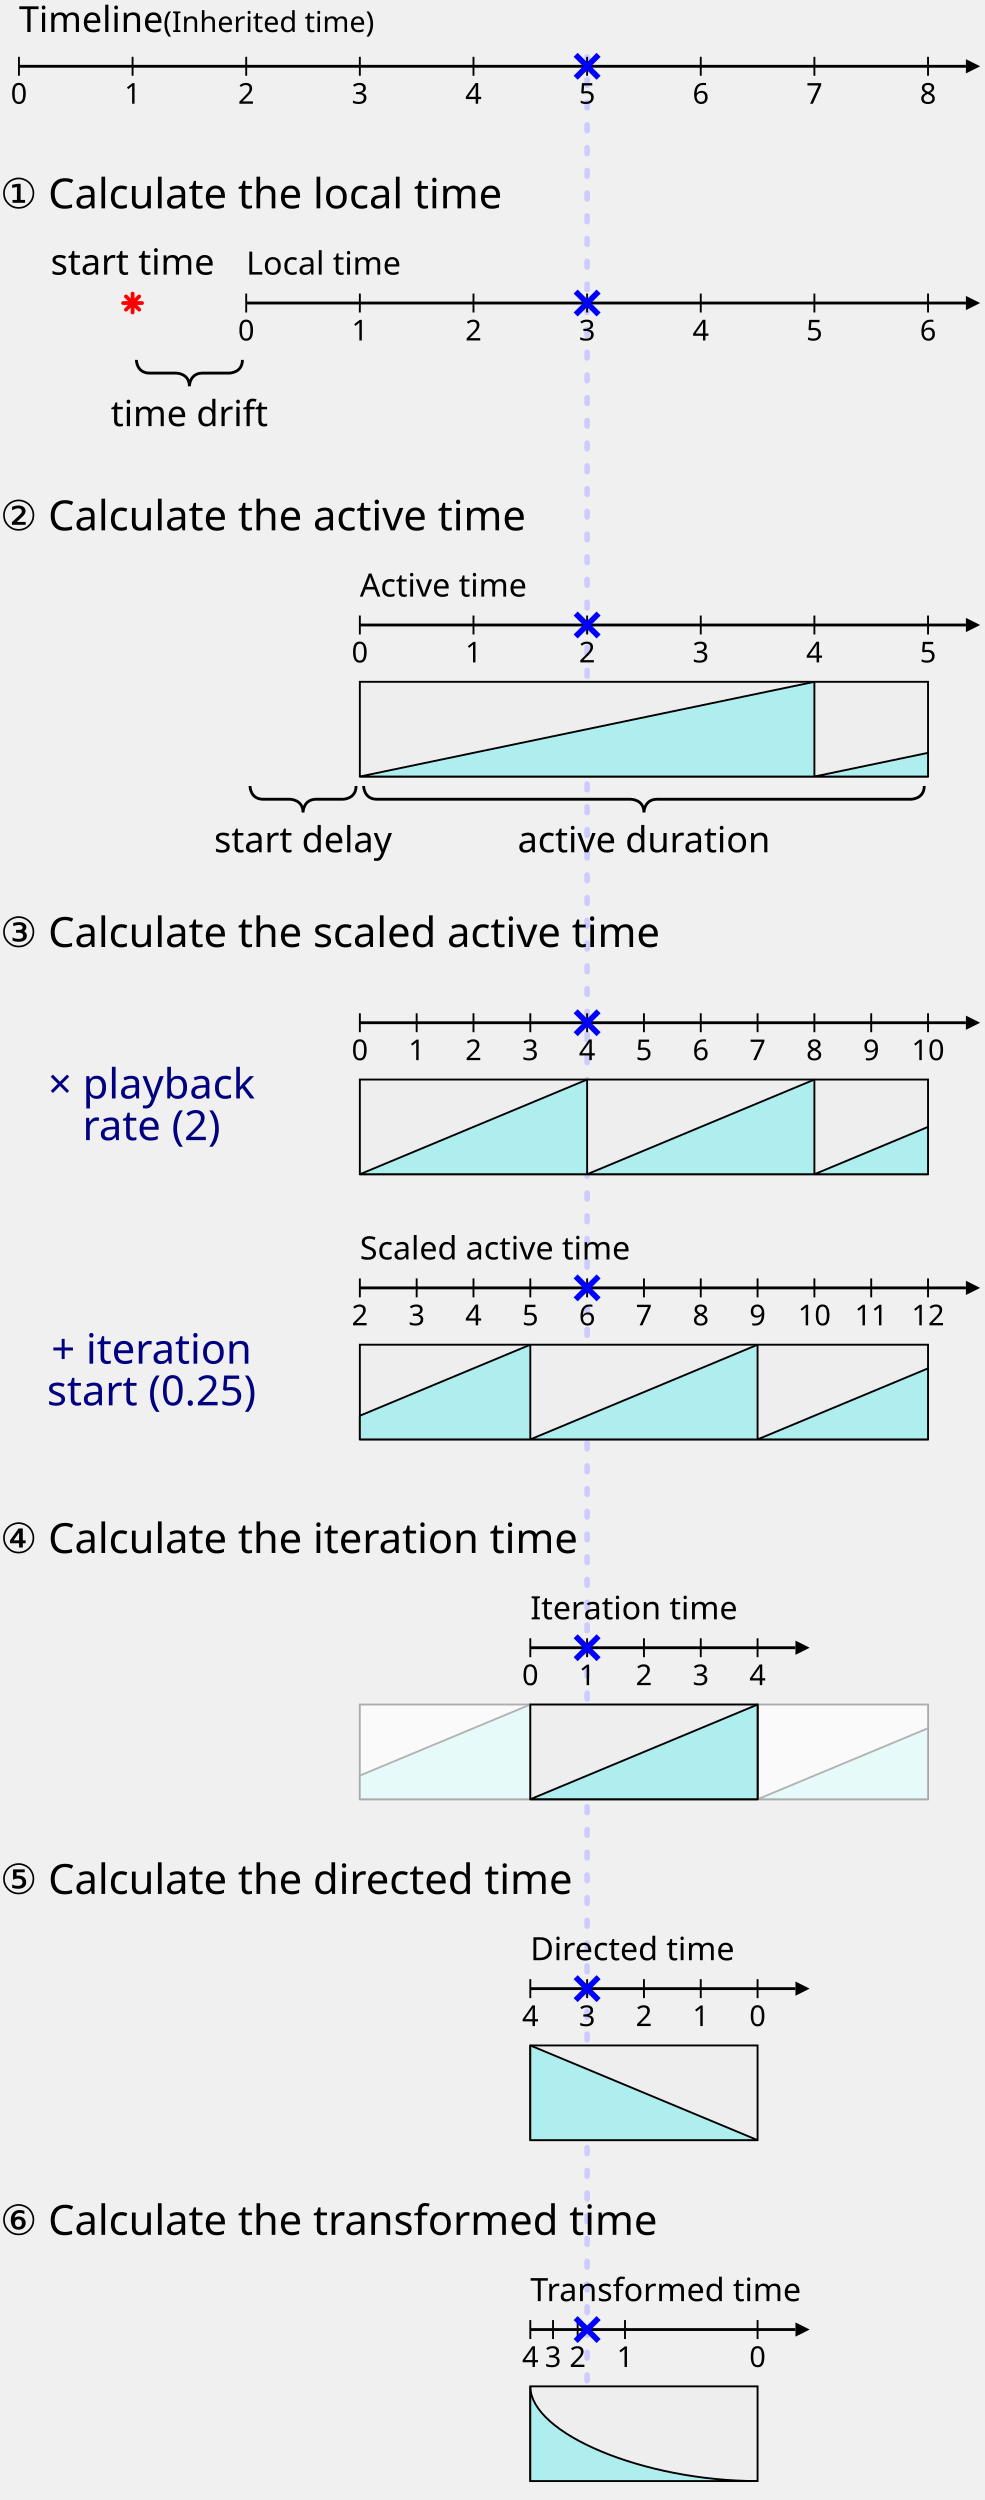
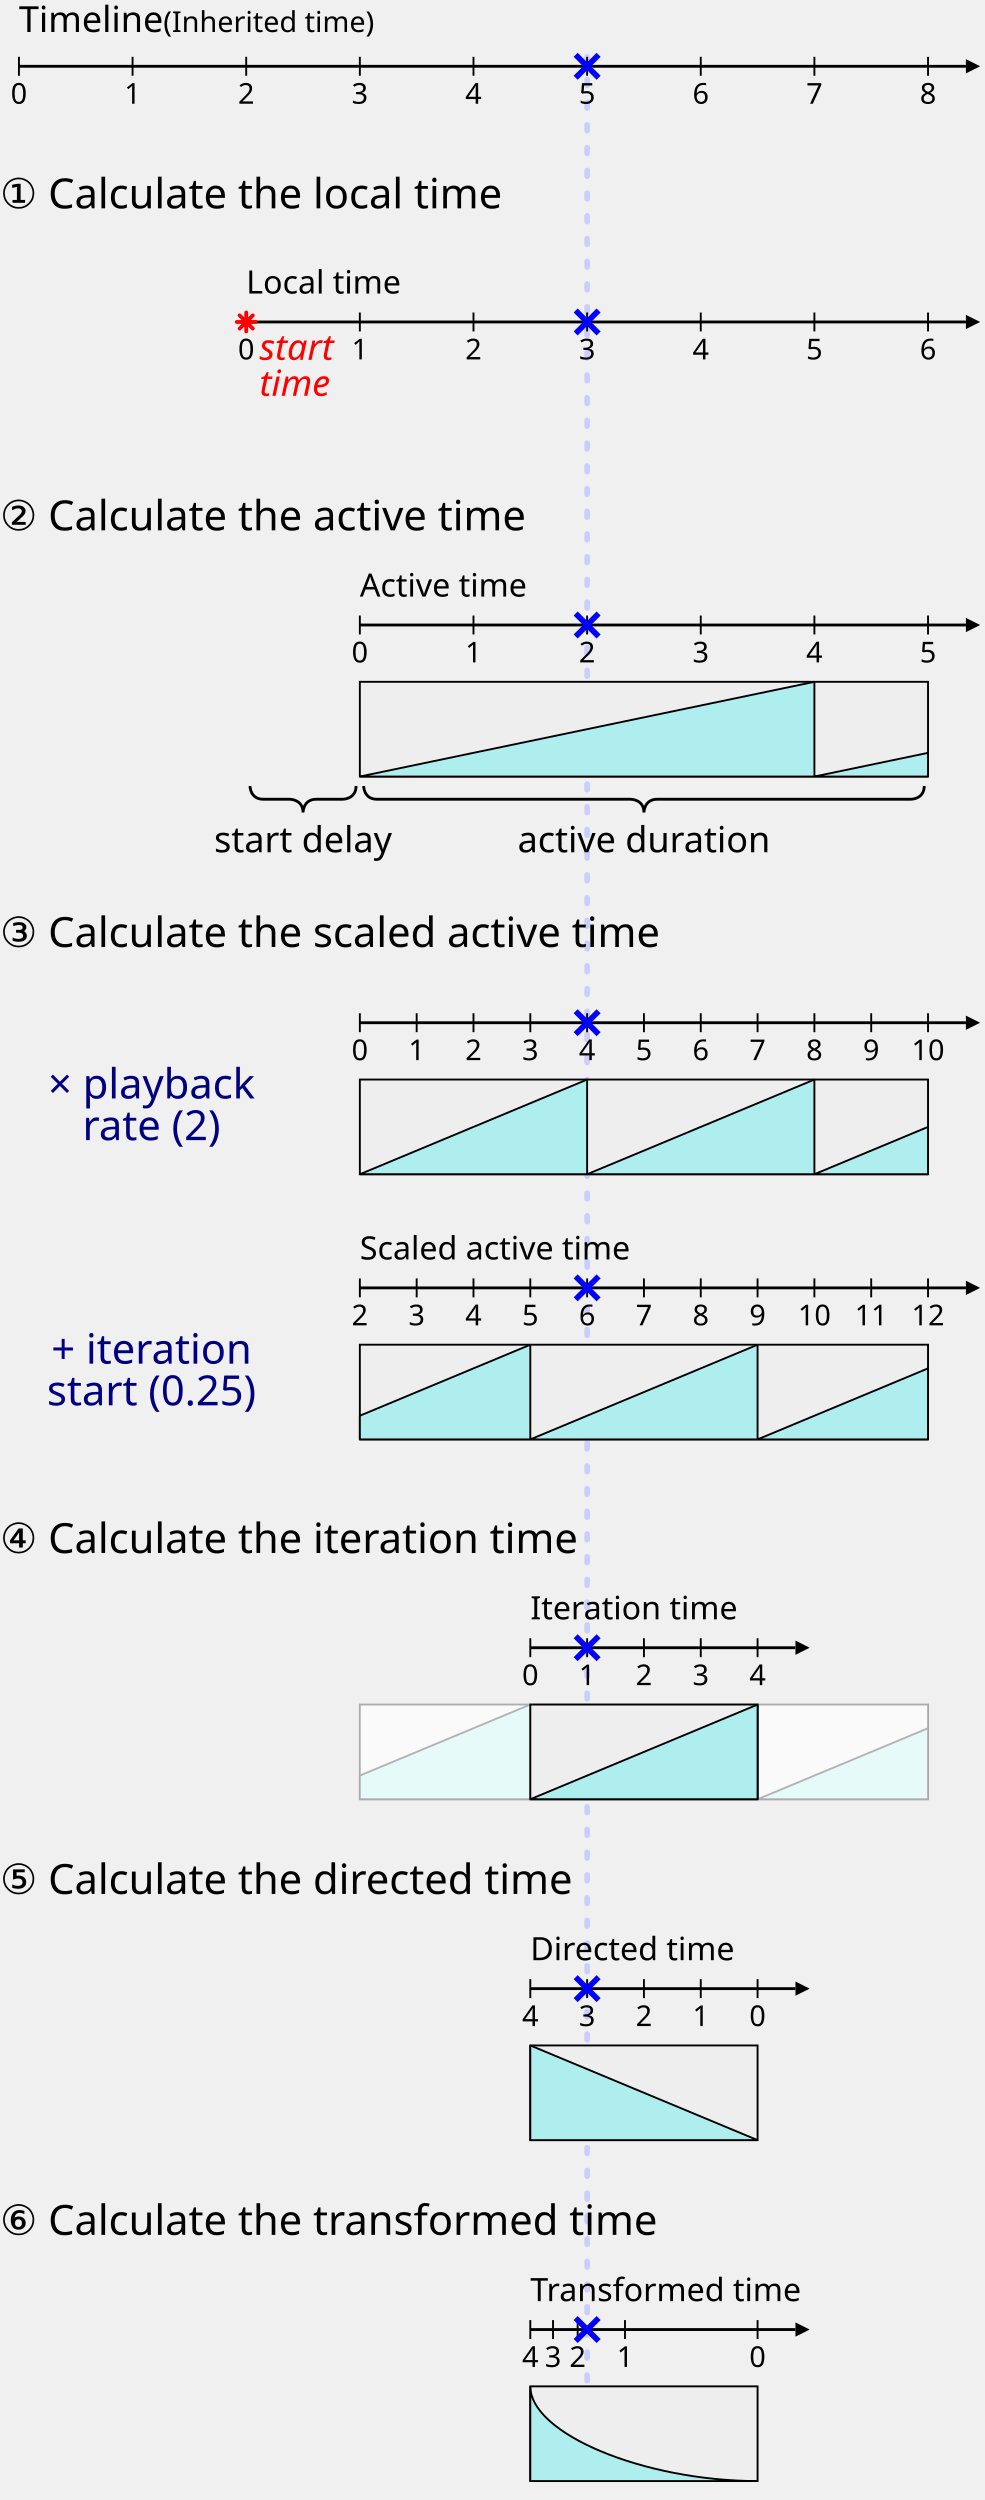
<svg xmlns="http://www.w3.org/2000/svg" xmlns:xlink="http://www.w3.org/1999/xlink" width="100%" height="100%" viewBox="0 0 520 1320">
  <defs>
    <style type="text/css">
    svg {
      font-size: 19px;
      font-family: sans-serif;
    }

    /*
     * Line work
     */
    .tick {
      stroke: black;
      stroke-width: 1;
      fill: none;
    }
    .arrowLine {
      stroke: black;
      stroke-width: 1.5;
      marker-end: url(#arrow);
      fill: none;
    }
    .bracket {
      stroke: black;
      stroke-width: 1.5;
      fill: none;
    }
    .activeSpan  {
      fill: #eee;
      stroke: black;
    }
    .animProgress {
      fill: paleturquoise;
      stroke: black;
      stroke-linejoin: bevel;
    }

    /* Text labels */
    .timelineLabel {
      font-size: 17px;
    }
    .label {
      text-anchor: middle;
+     }
+     .startTimeLabel {
+       text-anchor: start;
+       font-style: italic;
+       fill: red;
    }
    .inputLabel {
      font-size: 22px;
      fill: navy;
      text-anchor: middle;
    }
    .tickLabel {
      font-size: 0.8em;
      text-anchor: middle;
    }
    .regionLabel {
      text-anchor: middle;
    }
    .stepLabel {
      font-size: 22px;
    }
    </style>
    <style type="text/css">
      .blackArrowHead {
        fill: black;
        stroke: none;
      }
    </style>
    <marker id="arrow" viewBox="0 -5 10 10" orient="auto" markerWidth="5" markerHeight="5">
      <path d="M0-5l10 5l-10 5z" class="blackArrowHead" />
    </marker>
    <style type="text/css">
      .startTimeStar {
        stroke: red;
        stroke-linecap: round;
        stroke-width: 2;
        fill: none;
      }
    </style>
    <path d="M-3.5-3.5l7 7M3.5-3.5l-7 7M0-5v10M-5 0h10" class="startTimeStar" id="star" />
    <style type="text/css">
      .xLine {
        stroke: blue;
        stroke-linecap: square;
        stroke-width: 3;
        fill: none;
      }
      .xDottedBackingLine, .xDottedLine {
        stroke-linecap: round;
        stroke-width: 3;
        stroke-dasharray: 3 9;
        fill: none;
      }
      .xDottedBackingLine {
        stroke: white;
      }
      .xDottedLine {
        stroke: blue;
        opacity: 0.2;
      }
    </style>
    <path d="M-5-5l10 10M5-5l-10 10" class="xLine" id="x" />
  </defs>
  <path d="M310 30v1280" class="xDottedBackingLine" />
  <path d="M310 30v1280" class="xDottedLine" />
  <g transform="translate(10 15)">
    <text y="0.1em">Timeline<tspan style="font-size: 80%"> (Inherited time)</tspan>
    </text>
    <g transform="translate(0 20)">
      <line x2="500" class="arrowLine" />
      <path d="M0-5v10m60-10v10m60-10v10m60-10v10m60-10v10                m60-10v10m60-10v10m60-10v10m60-10v10" class="tick" />
      <g class="tickLabel">
        <text x="0" y="1.3em">0</text>
        <text x="60" y="1.3em">1</text>
        <text x="120" y="1.3em">2</text>
        <text x="180" y="1.3em">3</text>
        <text x="240" y="1.3em">4</text>
        <text x="300" y="1.3em">5</text>
        <text x="360" y="1.3em">6</text>
        <text x="420" y="1.3em">7</text>
        <text x="480" y="1.3em">8</text>
      </g>
      <use x="300" xlink:href="#x" />
    </g>
  </g>
  <g transform="translate(0 110)">
    <text class="stepLabel">
      ① Calculate the local time
    </text>
-     <g transform="translate(70 50)">
-       <text y="-15" class="label">start time</text>
+     <g transform="translate(130 60)">
+       <text y="-15" class="timelineLabel">Local time</text>
+       <path d="M0 0h380" class="arrowLine" />
+       <path d="M0-5v10m60-10v10m60-10v10m60-10v10m60-10v10m60-10v10m60-10v10" class="tick" />
+       <g class="tickLabel">
+         <text x="0" y="1.3em">0</text>
+         <text x="60" y="1.3em">1</text>
+         <text x="120" y="1.3em">2</text>
+         <text x="180" y="1.3em">3</text>
+         <text x="240" y="1.3em">4</text>
+         <text x="300" y="1.3em">5</text>
+         <text x="360" y="1.3em">6</text>
+       </g>
+       <use x="180" xlink:href="#x" />
+       <text x="7" y="20" class="startTimeLabel">start<tspan x="7" dy="1em">time</tspan>
+       </text>
      <use xlink:href="#star" />
-       <g transform="translate(60 0)">
-         <text y="-15" class="timelineLabel">Local time</text>
-         <path d="M0 0h380" class="arrowLine" />
-         <path d="M0-5v10m60-10v10m60-10v10m60-10v10m60-10v10m60-10v10m60-10v10" class="tick" />
-         <g class="tickLabel">
-           <text x="0" y="1.3em">0</text>
-           <text x="60" y="1.3em">1</text>
-           <text x="120" y="1.3em">2</text>
-           <text x="180" y="1.3em">3</text>
-           <text x="240" y="1.3em">4</text>
-           <text x="300" y="1.3em">5</text>
-           <text x="360" y="1.3em">6</text>
-         </g>
-         <use x="180" xlink:href="#x" />
-       </g>
-       <g transform="translate(0 30)">
-         <path d="M2 0s0 7 7 7h14s7 0 7 7c0 0 0-7 7-7h14s7 0 7-7" class="bracket" />
-         <text x="30" y="35" class="regionLabel">time drift</text>
-       </g>
    </g>
  </g>
  <g transform="translate(0 280)">
    <text class="stepLabel">
      ② Calculate the active time
    </text>
    <g transform="translate(130 50)">
      <g transform="translate(60 0)">
        <text y="-15" class="timelineLabel">Active time</text>
        <path d="M0 0h320" class="arrowLine" />
        <path d="M0-5v10m60-10v10m60-10v10m60-10v10m60-10v10m60-10v10" class="tick" />
        <g class="tickLabel">
          <text x="0" y="1.3em">0</text>
          <text x="60" y="1.3em">1</text>
          <text x="120" y="1.3em">2</text>
          <text x="180" y="1.3em">3</text>
          <text x="240" y="1.3em">4</text>
          <text x="300" y="1.3em">5</text>
        </g>
        <use x="120" xlink:href="#x" />
      </g>
      <g transform="translate(60 30)">
        <rect width="300" height="50" class="activeSpan" />
        <path d="M0 50l240-50v50l60-12.5v12.5z" class="animProgress" />
      </g>
      <g transform="translate(0 85)">
        <path d="M2 0s0 7 7 7h14s7 0 7 7c0 0 0-7 7-7h14s7 0 7-7" class="bracket" />
        <text x="30" y="35" class="regionLabel">start delay</text>
        <path d="M62 0s0 7 7 7h134s7 0 7 7c0 0 0-7 7-7h134s7 0 7-7" class="bracket" />
        <text x="210" y="35" class="regionLabel">active duration</text>
      </g>
    </g>
  </g>
  <g transform="translate(0 500)">
    <text class="stepLabel">
      ③ Calculate the scaled active time
    </text>
    <text x="80" y="80" class="inputLabel">× playback<tspan x="80" dy="1em">rate (2)</tspan>
    </text>
    <g transform="translate(190 40)">
      <path d="M0 0h320" class="arrowLine" />
      <path d="M0-5v10m30-10v10m30-10v10m30-10v10m30-10v10m30-10v10                m30-10v10m30-10v10m30-10v10m30-10v10m30-10v10" class="tick" />
      <g class="tickLabel">
        <text x="0" y="1.3em">0</text>
        <text x="30" y="1.3em">1</text>
        <text x="60" y="1.3em">2</text>
        <text x="90" y="1.3em">3</text>
        <text x="120" y="1.3em">4</text>
        <text x="150" y="1.3em">5</text>
        <text x="180" y="1.3em">6</text>
        <text x="210" y="1.3em">7</text>
        <text x="240" y="1.3em">8</text>
        <text x="270" y="1.3em">9</text>
        <text x="300" y="1.3em">10</text>
      </g>
      <use x="120" xlink:href="#x" />
      <g transform="translate(0 30)">
        <rect width="300" height="50" class="activeSpan" />
        <path d="M0 50l120-50v50l120-50v50l60-25v25z" class="animProgress" />
      </g>
    </g>
    <g transform="translate(0 140)">
      <text x="80" y="80" class="inputLabel">+ iteration<tspan x="80" dy="1em">start (0.25)</tspan>
      </text>
      <g transform="translate(190 40)">
        <text y="-15" class="timelineLabel">Scaled active time</text>
        <path d="M0 0h320" class="arrowLine" />
        <path d="M0-5v10m30-10v10m30-10v10m30-10v10m30-10v10m30-10v10                  m30-10v10m30-10v10m30-10v10m30-10v10m30-10v10" class="tick" />
        <g class="tickLabel">
          <text x="0" y="1.3em">2</text>
          <text x="30" y="1.3em">3</text>
          <text x="60" y="1.3em">4</text>
          <text x="90" y="1.3em">5</text>
          <text x="120" y="1.3em">6</text>
          <text x="150" y="1.3em">7</text>
          <text x="180" y="1.3em">8</text>
          <text x="210" y="1.3em">9</text>
          <text x="240" y="1.3em">10</text>
          <text x="270" y="1.3em">11</text>
          <text x="300" y="1.3em">12</text>
        </g>
        <use x="120" xlink:href="#x" />
        <g transform="translate(0 30)">
          <rect width="300" height="50" class="activeSpan" />
          <path d="M0 50v-12.5l90-37.5v50l120-50v50l90-37.5v37.5z" class="animProgress" />
        </g>
      </g>
    </g>
  </g>
  <g transform="translate(0 820)">
    <text class="stepLabel">
      ④ Calculate the iteration time
    </text>
    <g transform="translate(190 50)">
      <g transform="translate(90 0)">
        <text y="-15" class="timelineLabel">Iteration time</text>
        <path d="M0 0h140" class="arrowLine" />
        <path d="M0-5v10m30-10v10m30-10v10m30-10v10m30-10v10" class="tick" />
        <g class="tickLabel">
          <text x="0" y="1.3em">0</text>
          <text x="30" y="1.3em">1</text>
          <text x="60" y="1.3em">2</text>
          <text x="90" y="1.3em">3</text>
          <text x="120" y="1.3em">4</text>
        </g>
        <use x="30" xlink:href="#x" />
      </g>
      <g transform="translate(0 30)">
        <rect width="300" height="50" fill="white" />
        <g opacity="0.3">
          <rect width="300" height="50" class="activeSpan" />
          <path d="M0 50v-12.5l90-37.5v50l120-50v50l90-37.5v37.5z" class="animProgress" />
        </g>
      </g>
      <g transform="translate(90 30)">
        <rect width="120" height="50" class="activeSpan" />
        <path d="M0 50l120-50v50z" class="animProgress" />
      </g>
    </g>
  </g>
  <g transform="translate(0 1000)">
    <text class="stepLabel">
      ⑤ Calculate the directed time
    </text>
    <g transform="translate(280 50)">
      <text y="-15" class="timelineLabel">Directed time</text>
      <path d="M0 0h140" class="arrowLine" />
      <path d="M0-5v10m30-10v10m30-10v10m30-10v10m30-10v10" class="tick" />
      <g class="tickLabel">
        <text x="0" y="1.3em">4</text>
        <text x="30" y="1.3em">3</text>
        <text x="60" y="1.3em">2</text>
        <text x="90" y="1.3em">1</text>
        <text x="120" y="1.3em">0</text>
      </g>
      <use x="30" xlink:href="#x" />
      <g transform="translate(0 30)">
        <rect width="120" height="50" class="activeSpan" />
        <path d="M0 50v-50l120 50z" class="animProgress" />
      </g>
    </g>
  </g>
  <g transform="translate(0 1180)">
    <text class="stepLabel">
      ⑥ Calculate the transformed time
    </text>
    <g transform="translate(280 50)">
      <text y="-15" class="timelineLabel">Transformed time</text>
      <path d="M0 0h140" class="arrowLine" />
      <path d="M0-5v10m12-10v10M25-5v10M50-5v10M120-5v10" class="tick" />
      <g class="tickLabel">
        <text x="0" y="1.3em">4</text>
        <text x="12" y="1.3em">3</text>
        <text x="25" y="1.3em">2</text>
        <text x="50" y="1.3em">1</text>
        <text x="120" y="1.3em">0</text>
      </g>
      <use x="30" xlink:href="#x" />
      <g transform="translate(0 30)">
        <rect width="120" height="50" class="activeSpan" />
        <path d="M0 50v-50c0 25 60 50 120 50z" class="animProgress" />
      </g>
    </g>
  </g>
</svg>
